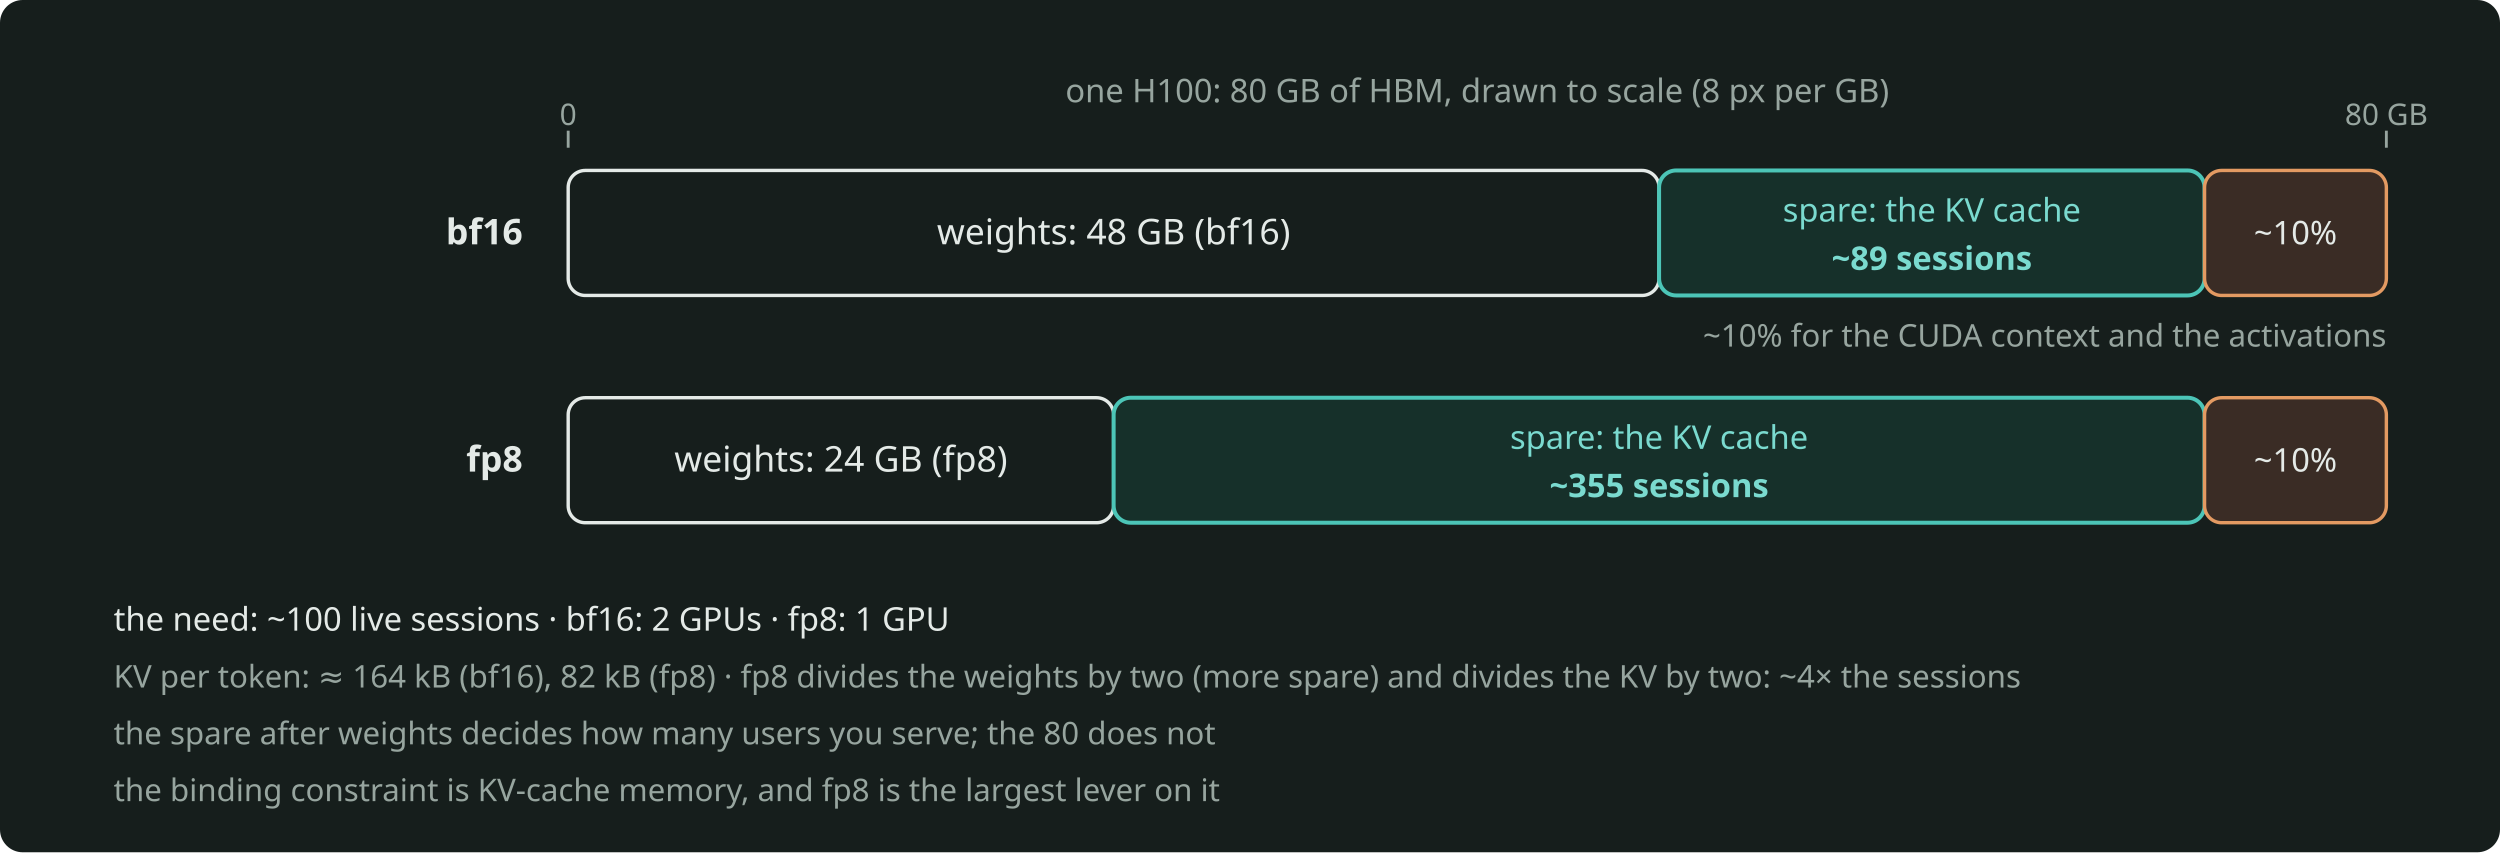
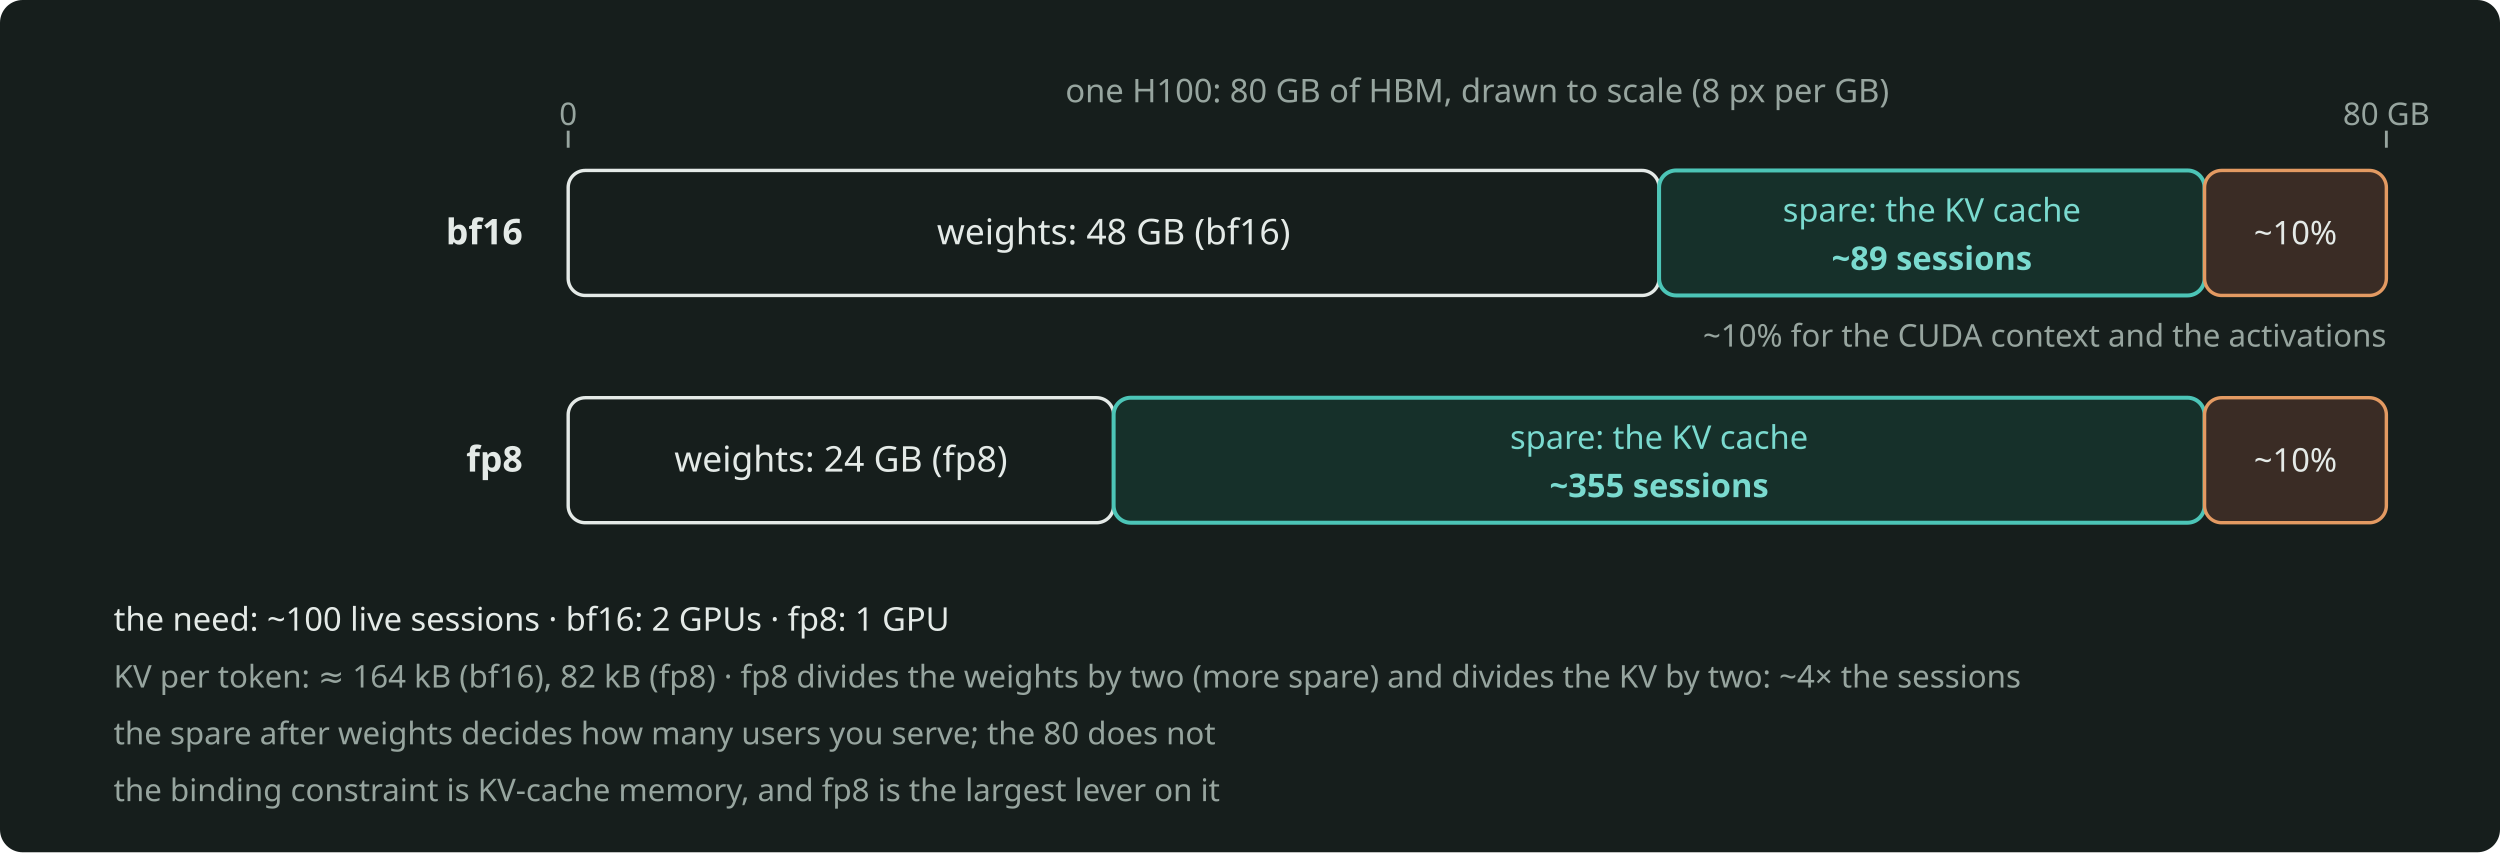
<svg xmlns="http://www.w3.org/2000/svg" width="880" height="300" viewBox="0 0 880 300" role="img" aria-label="The 80 GB of one H100 in the bank example: the weights take 48 GB in bf16 or 24 GB in fp8, about 10% goes to the CUDA context and the activations, and the spare holds the KV cache of about 89 or about 355 sessions." style="color: #E4EAE7">
  <rect x="0" y="0" width="880" height="300" rx="8" fill="#161E1C" />
  <g font-family="Bricolage Grotesque, system-ui, sans-serif" font-size="12.5" fill="currentColor">
    <text x="520" y="36" text-anchor="middle" font-size="11.5" fill="#97A59F">one H100: 80 GB of HBM, drawn to scale (8 px per GB)</text>
    <path d="M200 46 L200 52 M840 46 L840 52" stroke="#97A59F" stroke-width="1" />
-     <text x="200" y="44" text-anchor="middle" font-size="10.5" fill="#97A59F">0</text>
-     <text x="840" y="44" text-anchor="middle" font-size="10.5" fill="#97A59F">80 GB</text>
+     <text x="200" y="44" text-anchor="middle" font-size="11" fill="#97A59F">0</text>
+     <text x="840" y="44" text-anchor="middle" font-size="11" fill="#97A59F">80 GB</text>
    <text x="184" y="86" text-anchor="end" font-weight="600">bf16</text>
    <rect x="200" y="60" width="384" height="44" rx="6" fill="none" stroke="currentColor" stroke-width="1.2" />
    <text x="392" y="86" text-anchor="middle">weights: 48 GB (bf16)</text>
    <rect x="584" y="60" width="192" height="44" rx="6" fill="#16302A" stroke="#4CC5B7" stroke-width="1.4" />
    <text x="680" y="78" text-anchor="middle" font-size="11.5" fill="#7ADACF">spare: the KV cache</text>
    <text x="680" y="95" text-anchor="middle" font-size="11.5" fill="#7ADACF" font-weight="600">~89 sessions</text>
    <rect x="776" y="60" width="64" height="44" rx="6" fill="#3A2C25" stroke="#E39A62" stroke-width="1.2" />
    <text x="808" y="86" text-anchor="middle" font-size="11.5">~10%</text>
    <text x="840" y="122" text-anchor="end" font-size="11" fill="#97A59F">~10% for the CUDA context and the activations</text>
    <text x="184" y="166" text-anchor="end" font-weight="600">fp8</text>
    <rect x="200" y="140" width="192" height="44" rx="6" fill="none" stroke="currentColor" stroke-width="1.2" />
    <text x="296" y="166" text-anchor="middle">weights: 24 GB (fp8)</text>
    <rect x="392" y="140" width="384" height="44" rx="6" fill="#16302A" stroke="#4CC5B7" stroke-width="1.4" />
    <text x="584" y="158" text-anchor="middle" font-size="11.5" fill="#7ADACF">spare: the KV cache</text>
    <text x="584" y="175" text-anchor="middle" font-size="11.5" fill="#7ADACF" font-weight="600">~355 sessions</text>
    <rect x="776" y="140" width="64" height="44" rx="6" fill="#3A2C25" stroke="#E39A62" stroke-width="1.2" />
    <text x="808" y="166" text-anchor="middle" font-size="11.5">~10%</text>
    <text x="40" y="222" font-size="11.5">the need: ~100 live sessions · bf16: 2 GPUs · fp8: 1 GPU</text>
    <text x="40" y="242" font-size="11" fill="#97A59F">KV per token: ≈ 164 kB (bf16), 82 kB (fp8) · fp8 divides the weights by two (more spare) and divides the KV by two: ~4× the sessions</text>
    <text x="40" y="262" font-size="11" fill="#97A59F">the spare after weights decides how many users you serve; the 80 does not</text>
    <text x="40" y="282" font-size="11" fill="#97A59F">the binding constraint is KV-cache memory, and fp8 is the largest lever on it</text>
  </g>
</svg>
